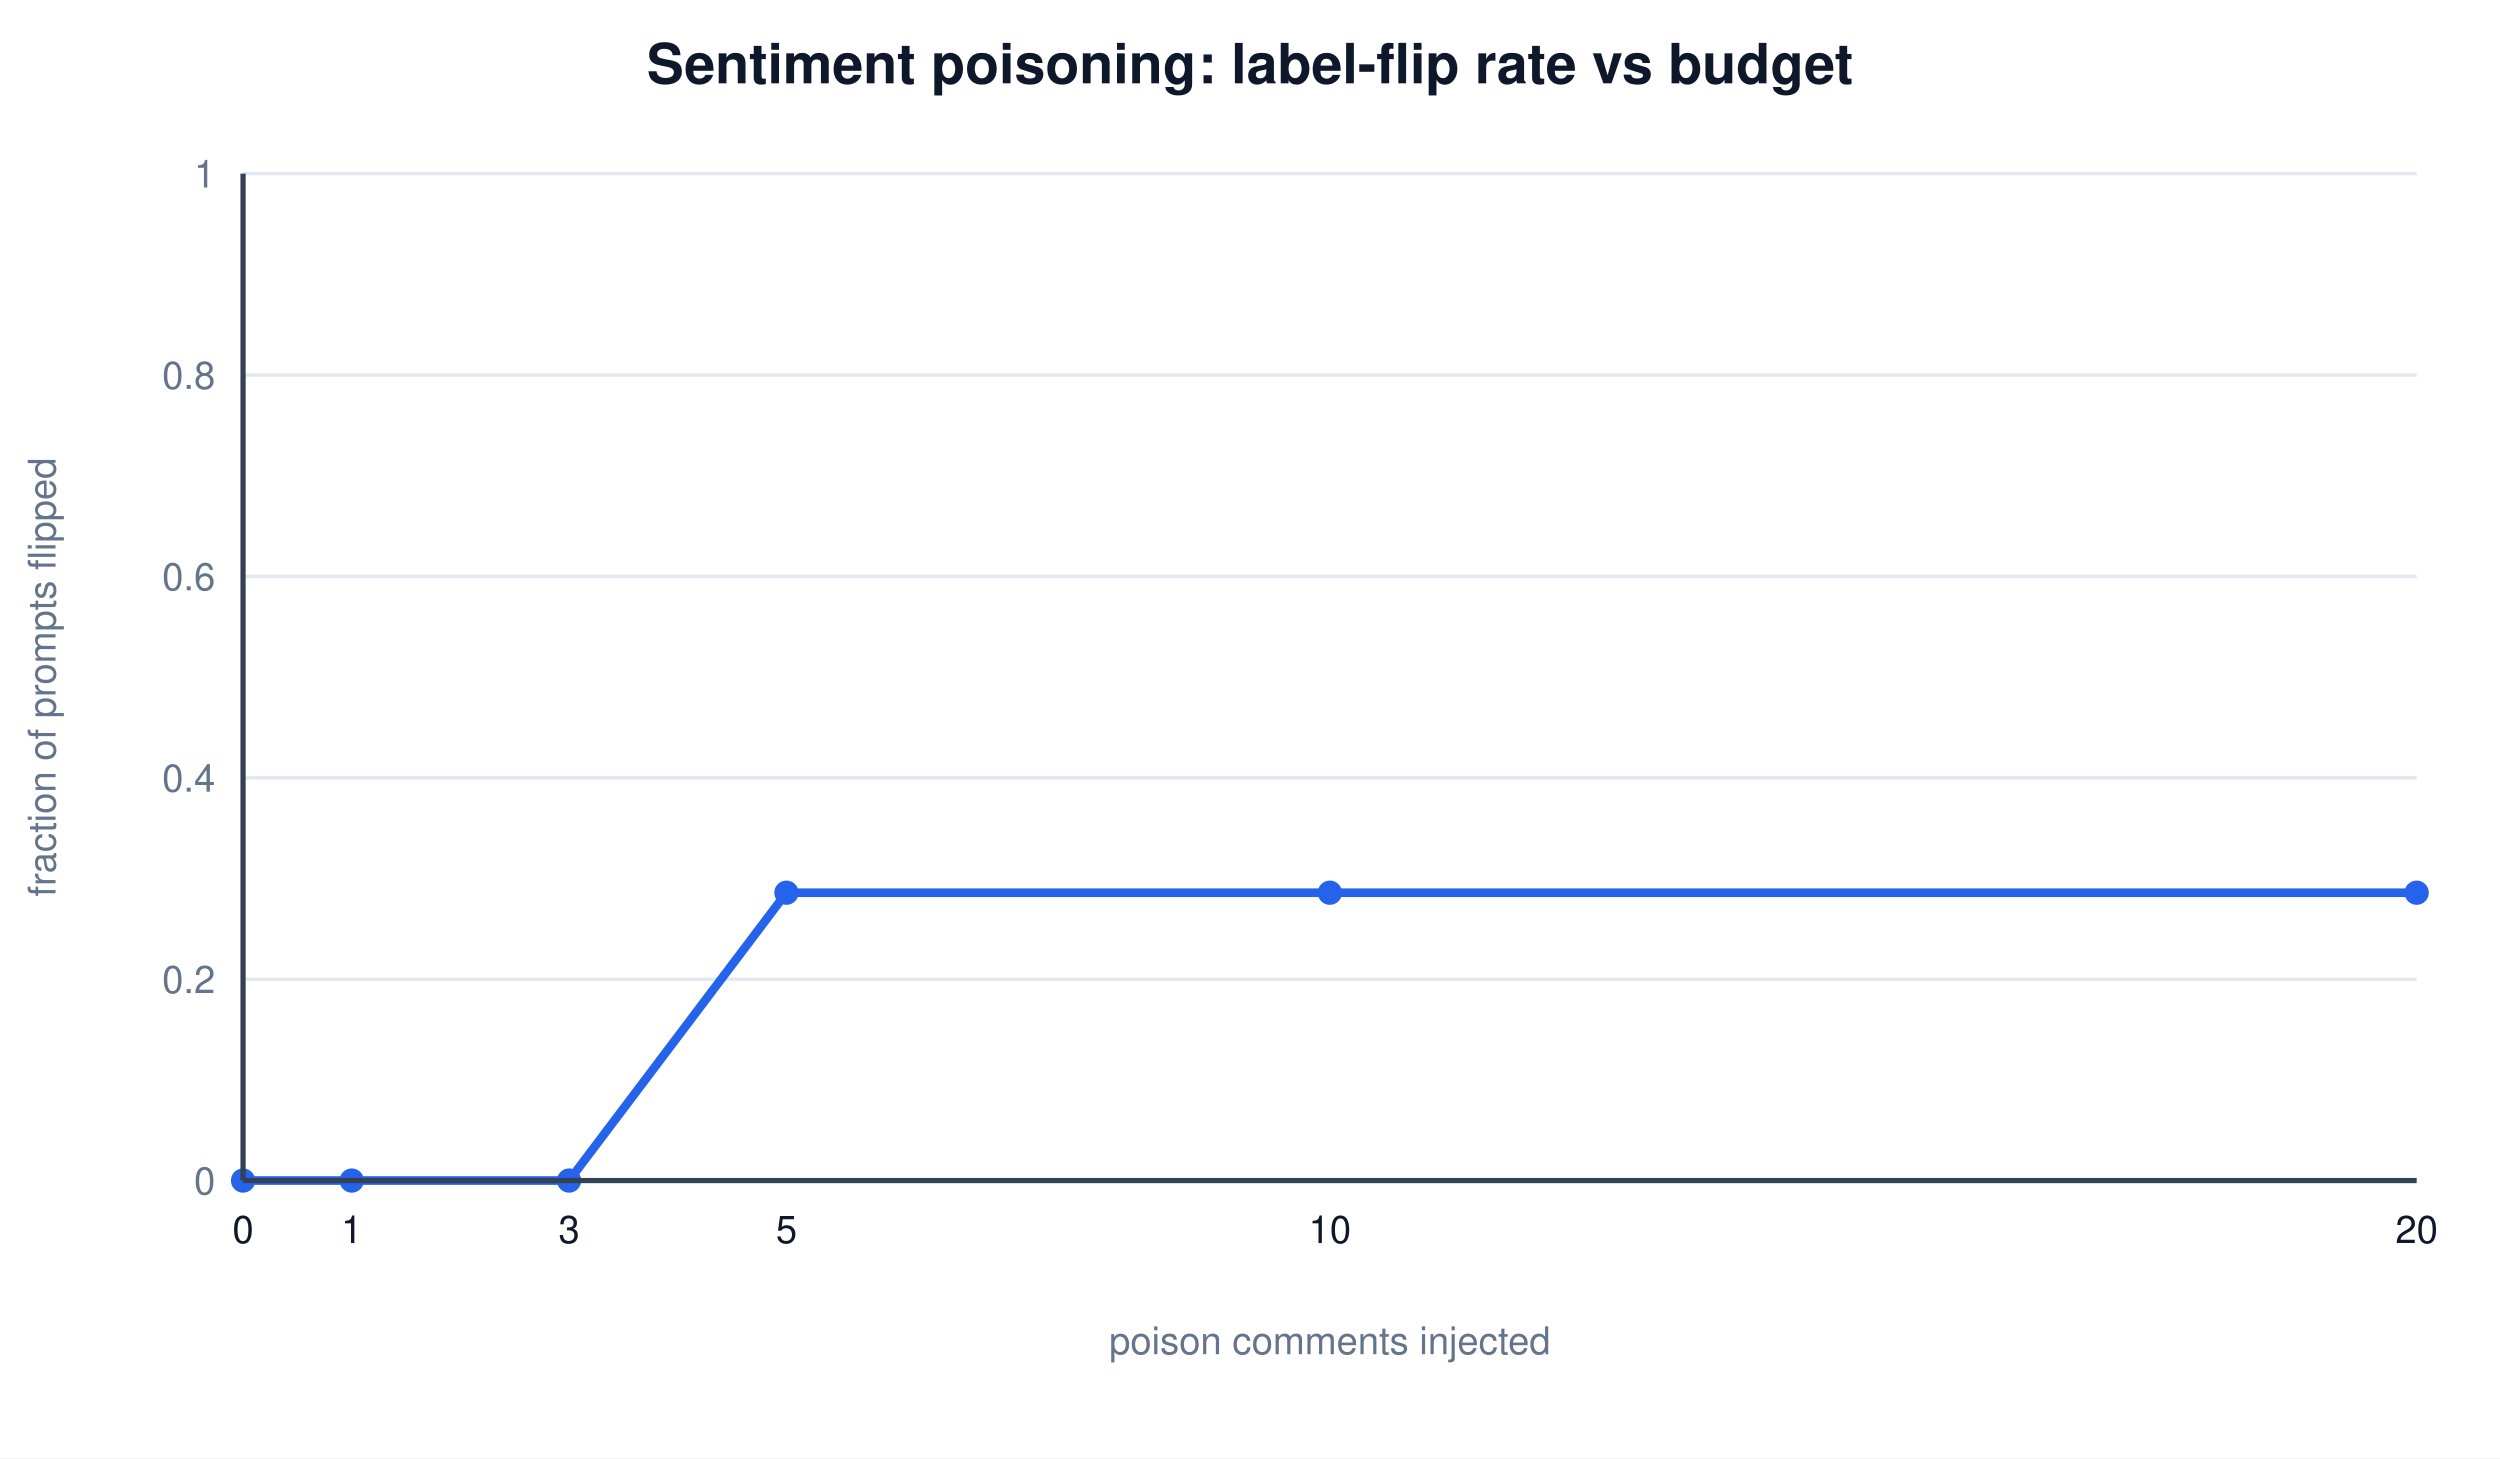
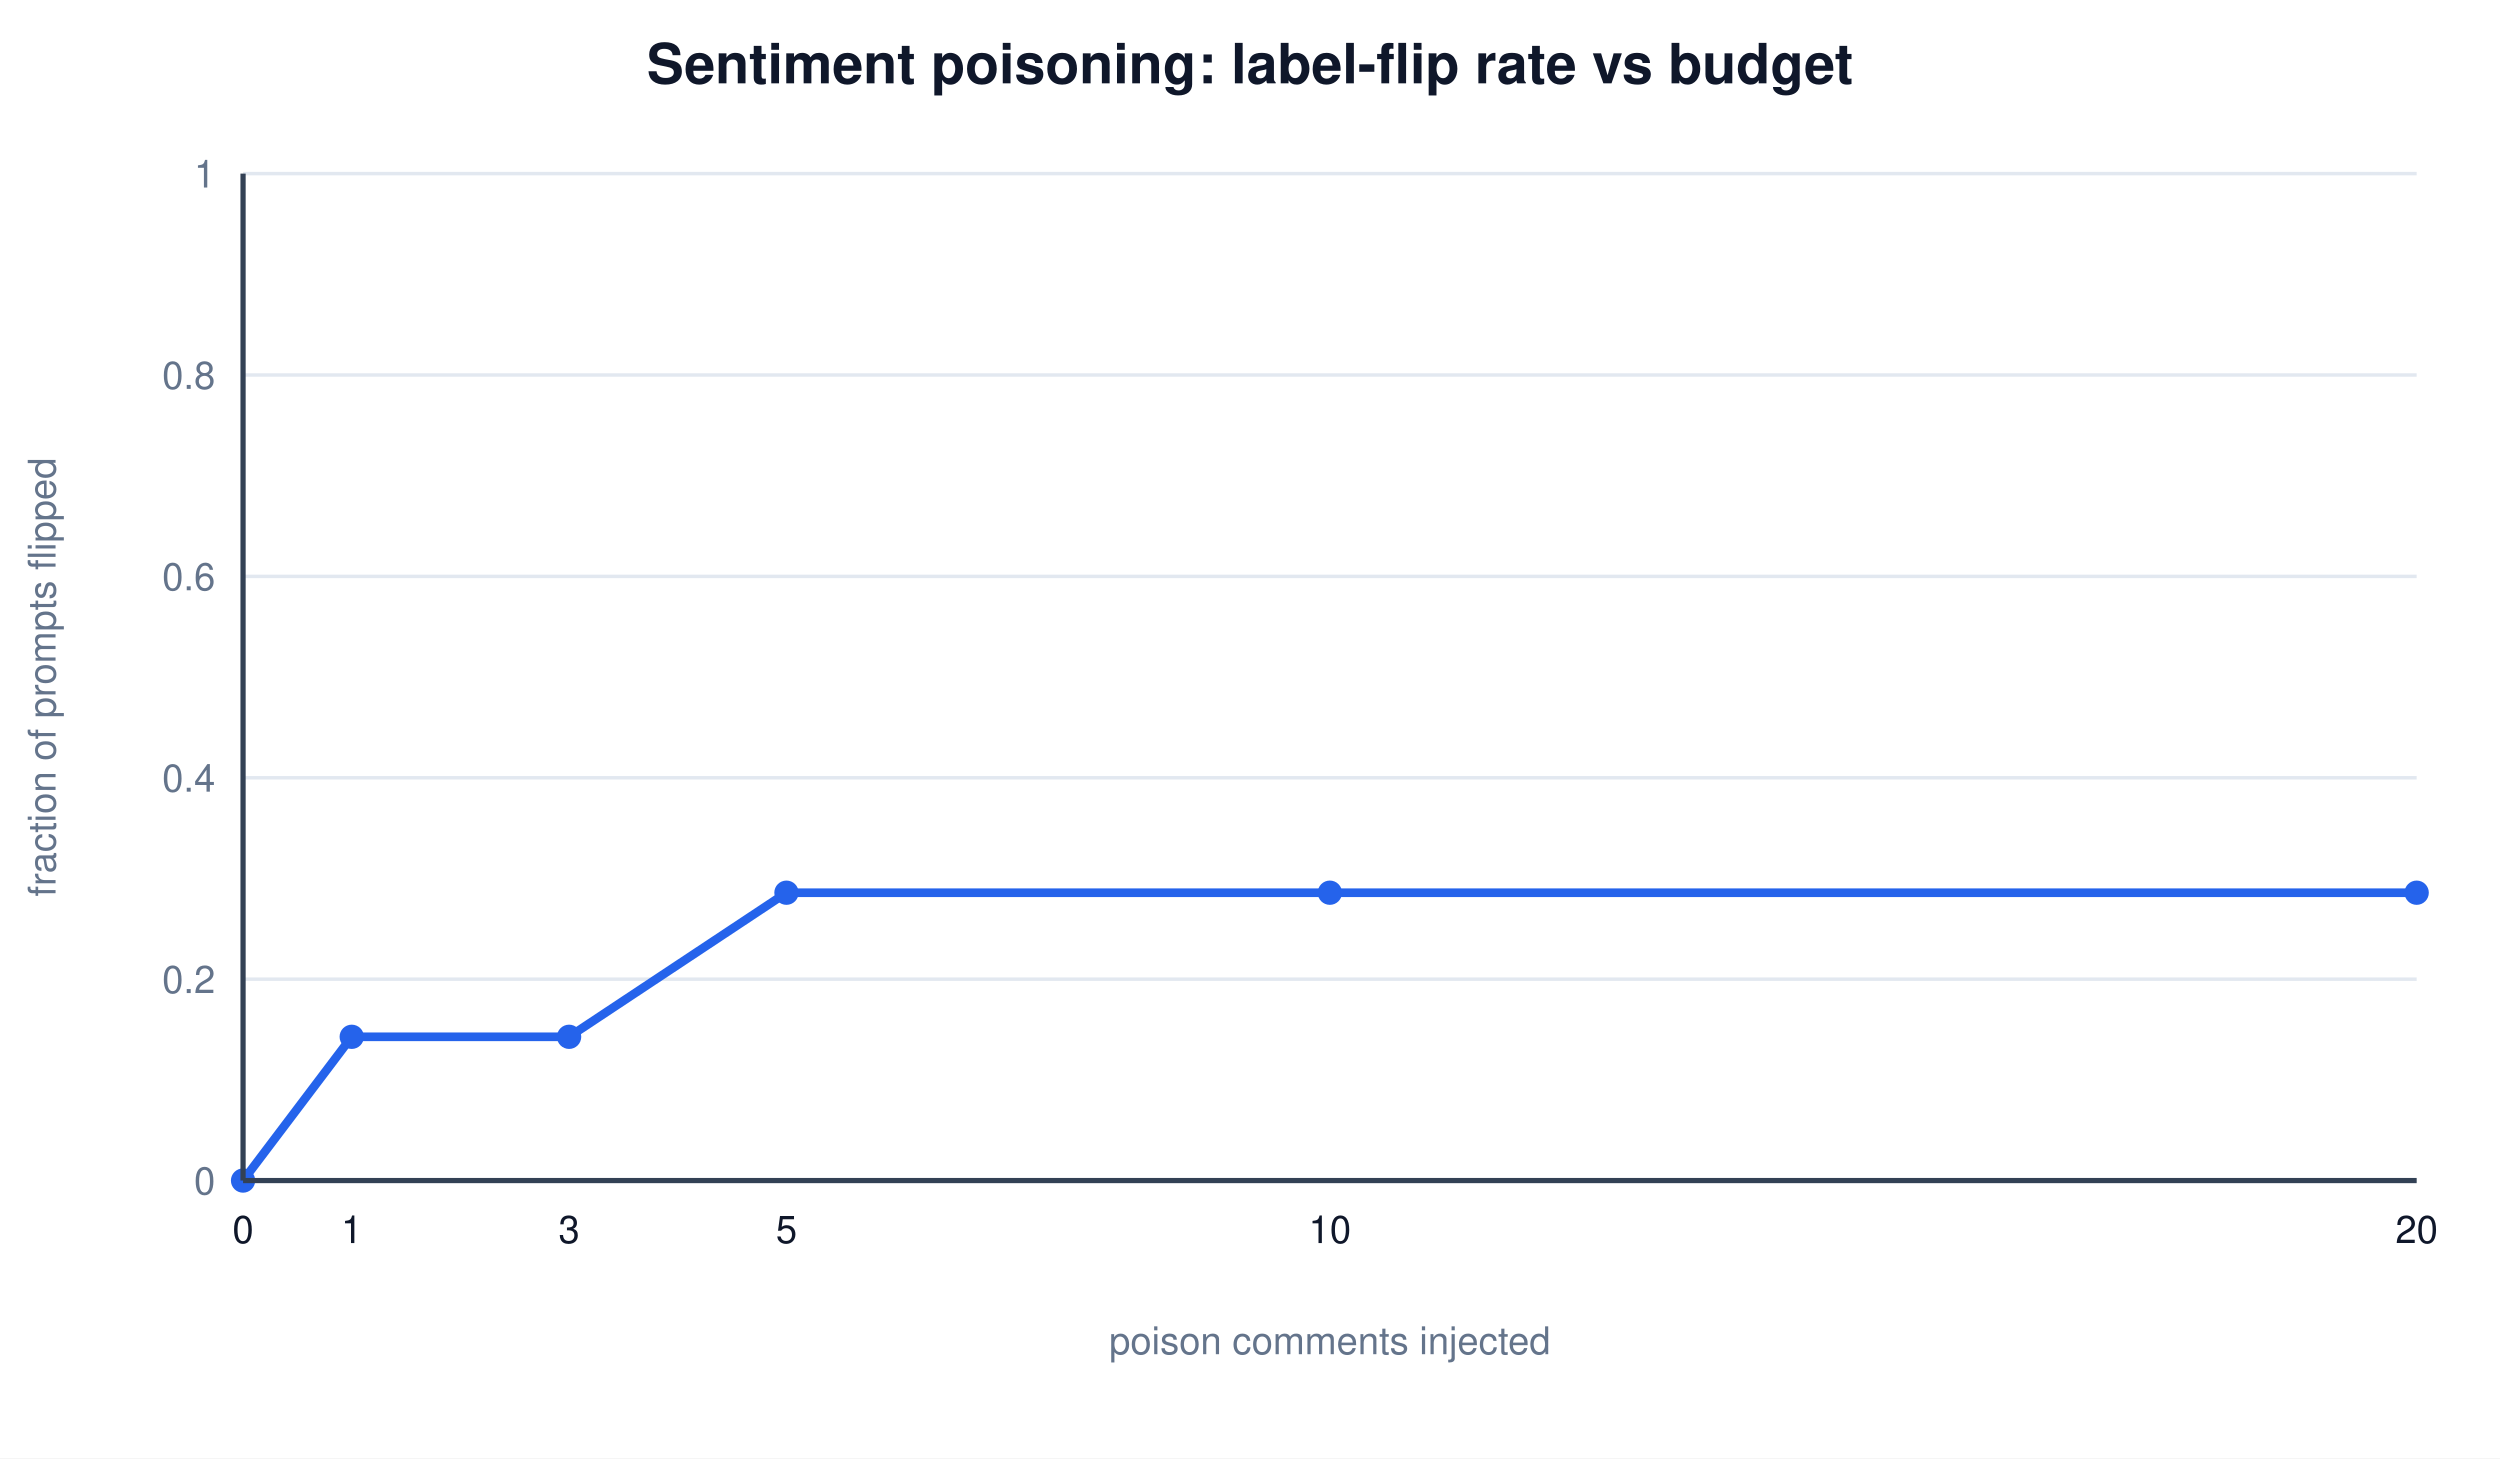
<svg xmlns="http://www.w3.org/2000/svg" viewBox="0 0 720 420" font-family="Segoe UI, Helvetica, Arial, sans-serif" font-size="13">
  <rect width="720" height="420" fill="white" />
  <text x="360.0" y="24" text-anchor="middle" font-size="16" font-weight="600" fill="#0f172a">Sentiment poisoning: label-flip rate vs budget</text>
  <line x1="70" y1="340.0" x2="696" y2="340.0" stroke="#e2e8f0" stroke-width="1" />
  <text x="62" y="344.0" text-anchor="end" fill="#64748b" font-size="11">0</text>
  <line x1="70" y1="282.0" x2="696" y2="282.0" stroke="#e2e8f0" stroke-width="1" />
  <text x="62" y="286.0" text-anchor="end" fill="#64748b" font-size="11">0.2</text>
  <line x1="70" y1="224.0" x2="696" y2="224.0" stroke="#e2e8f0" stroke-width="1" />
  <text x="62" y="228.0" text-anchor="end" fill="#64748b" font-size="11">0.4</text>
  <line x1="70" y1="166.0" x2="696" y2="166.0" stroke="#e2e8f0" stroke-width="1" />
  <text x="62" y="170.0" text-anchor="end" fill="#64748b" font-size="11">0.6</text>
  <line x1="70" y1="108.0" x2="696" y2="108.0" stroke="#e2e8f0" stroke-width="1" />
  <text x="62" y="112.0" text-anchor="end" fill="#64748b" font-size="11">0.8</text>
  <line x1="70" y1="50.0" x2="696" y2="50.0" stroke="#e2e8f0" stroke-width="1" />
  <text x="62" y="54.0" text-anchor="end" fill="#64748b" font-size="11">1</text>
  <text x="70.0" y="358.0" text-anchor="middle" fill="#0f172a" font-size="11">0</text>
  <text x="101.3" y="358.0" text-anchor="middle" fill="#0f172a" font-size="11">1</text>
  <text x="163.9" y="358.0" text-anchor="middle" fill="#0f172a" font-size="11">3</text>
  <text x="226.5" y="358.0" text-anchor="middle" fill="#0f172a" font-size="11">5</text>
  <text x="383.0" y="358.0" text-anchor="middle" fill="#0f172a" font-size="11">10</text>
  <text x="696.0" y="358.0" text-anchor="middle" fill="#0f172a" font-size="11">20</text>
-   <polyline points="70.0,340.0 101.3,340.0 163.9,340.0 226.5,257.1 383.0,257.1 696.0,257.1" fill="none" stroke="#2563eb" stroke-width="2.5" />
+   <polyline points="70.0,340.0 101.3,298.6 163.9,298.6 226.5,257.1 383.0,257.1 696.0,257.1" fill="none" stroke="#2563eb" stroke-width="2.5" />
  <circle cx="70.0" cy="340.0" r="3.5" fill="#2563eb" />
-   <circle cx="101.3" cy="340.0" r="3.5" fill="#2563eb" />
-   <circle cx="163.9" cy="340.0" r="3.5" fill="#2563eb" />
+   <circle cx="101.3" cy="298.6" r="3.5" fill="#2563eb" />
+   <circle cx="163.9" cy="298.6" r="3.5" fill="#2563eb" />
  <circle cx="226.5" cy="257.1" r="3.5" fill="#2563eb" />
  <circle cx="383.0" cy="257.1" r="3.5" fill="#2563eb" />
  <circle cx="696.0" cy="257.1" r="3.5" fill="#2563eb" />
  <line x1="70" y1="340" x2="696" y2="340" stroke="#334155" stroke-width="1.5" />
  <line x1="70" y1="50" x2="70" y2="340" stroke="#334155" stroke-width="1.5" />
  <text x="383.0" y="390" text-anchor="middle" fill="#64748b" font-size="11">poison comments injected</text>
  <text x="16" y="195.0" text-anchor="middle" fill="#64748b" font-size="11" transform="rotate(-90 16 195.0)">fraction of prompts flipped</text>
</svg>
